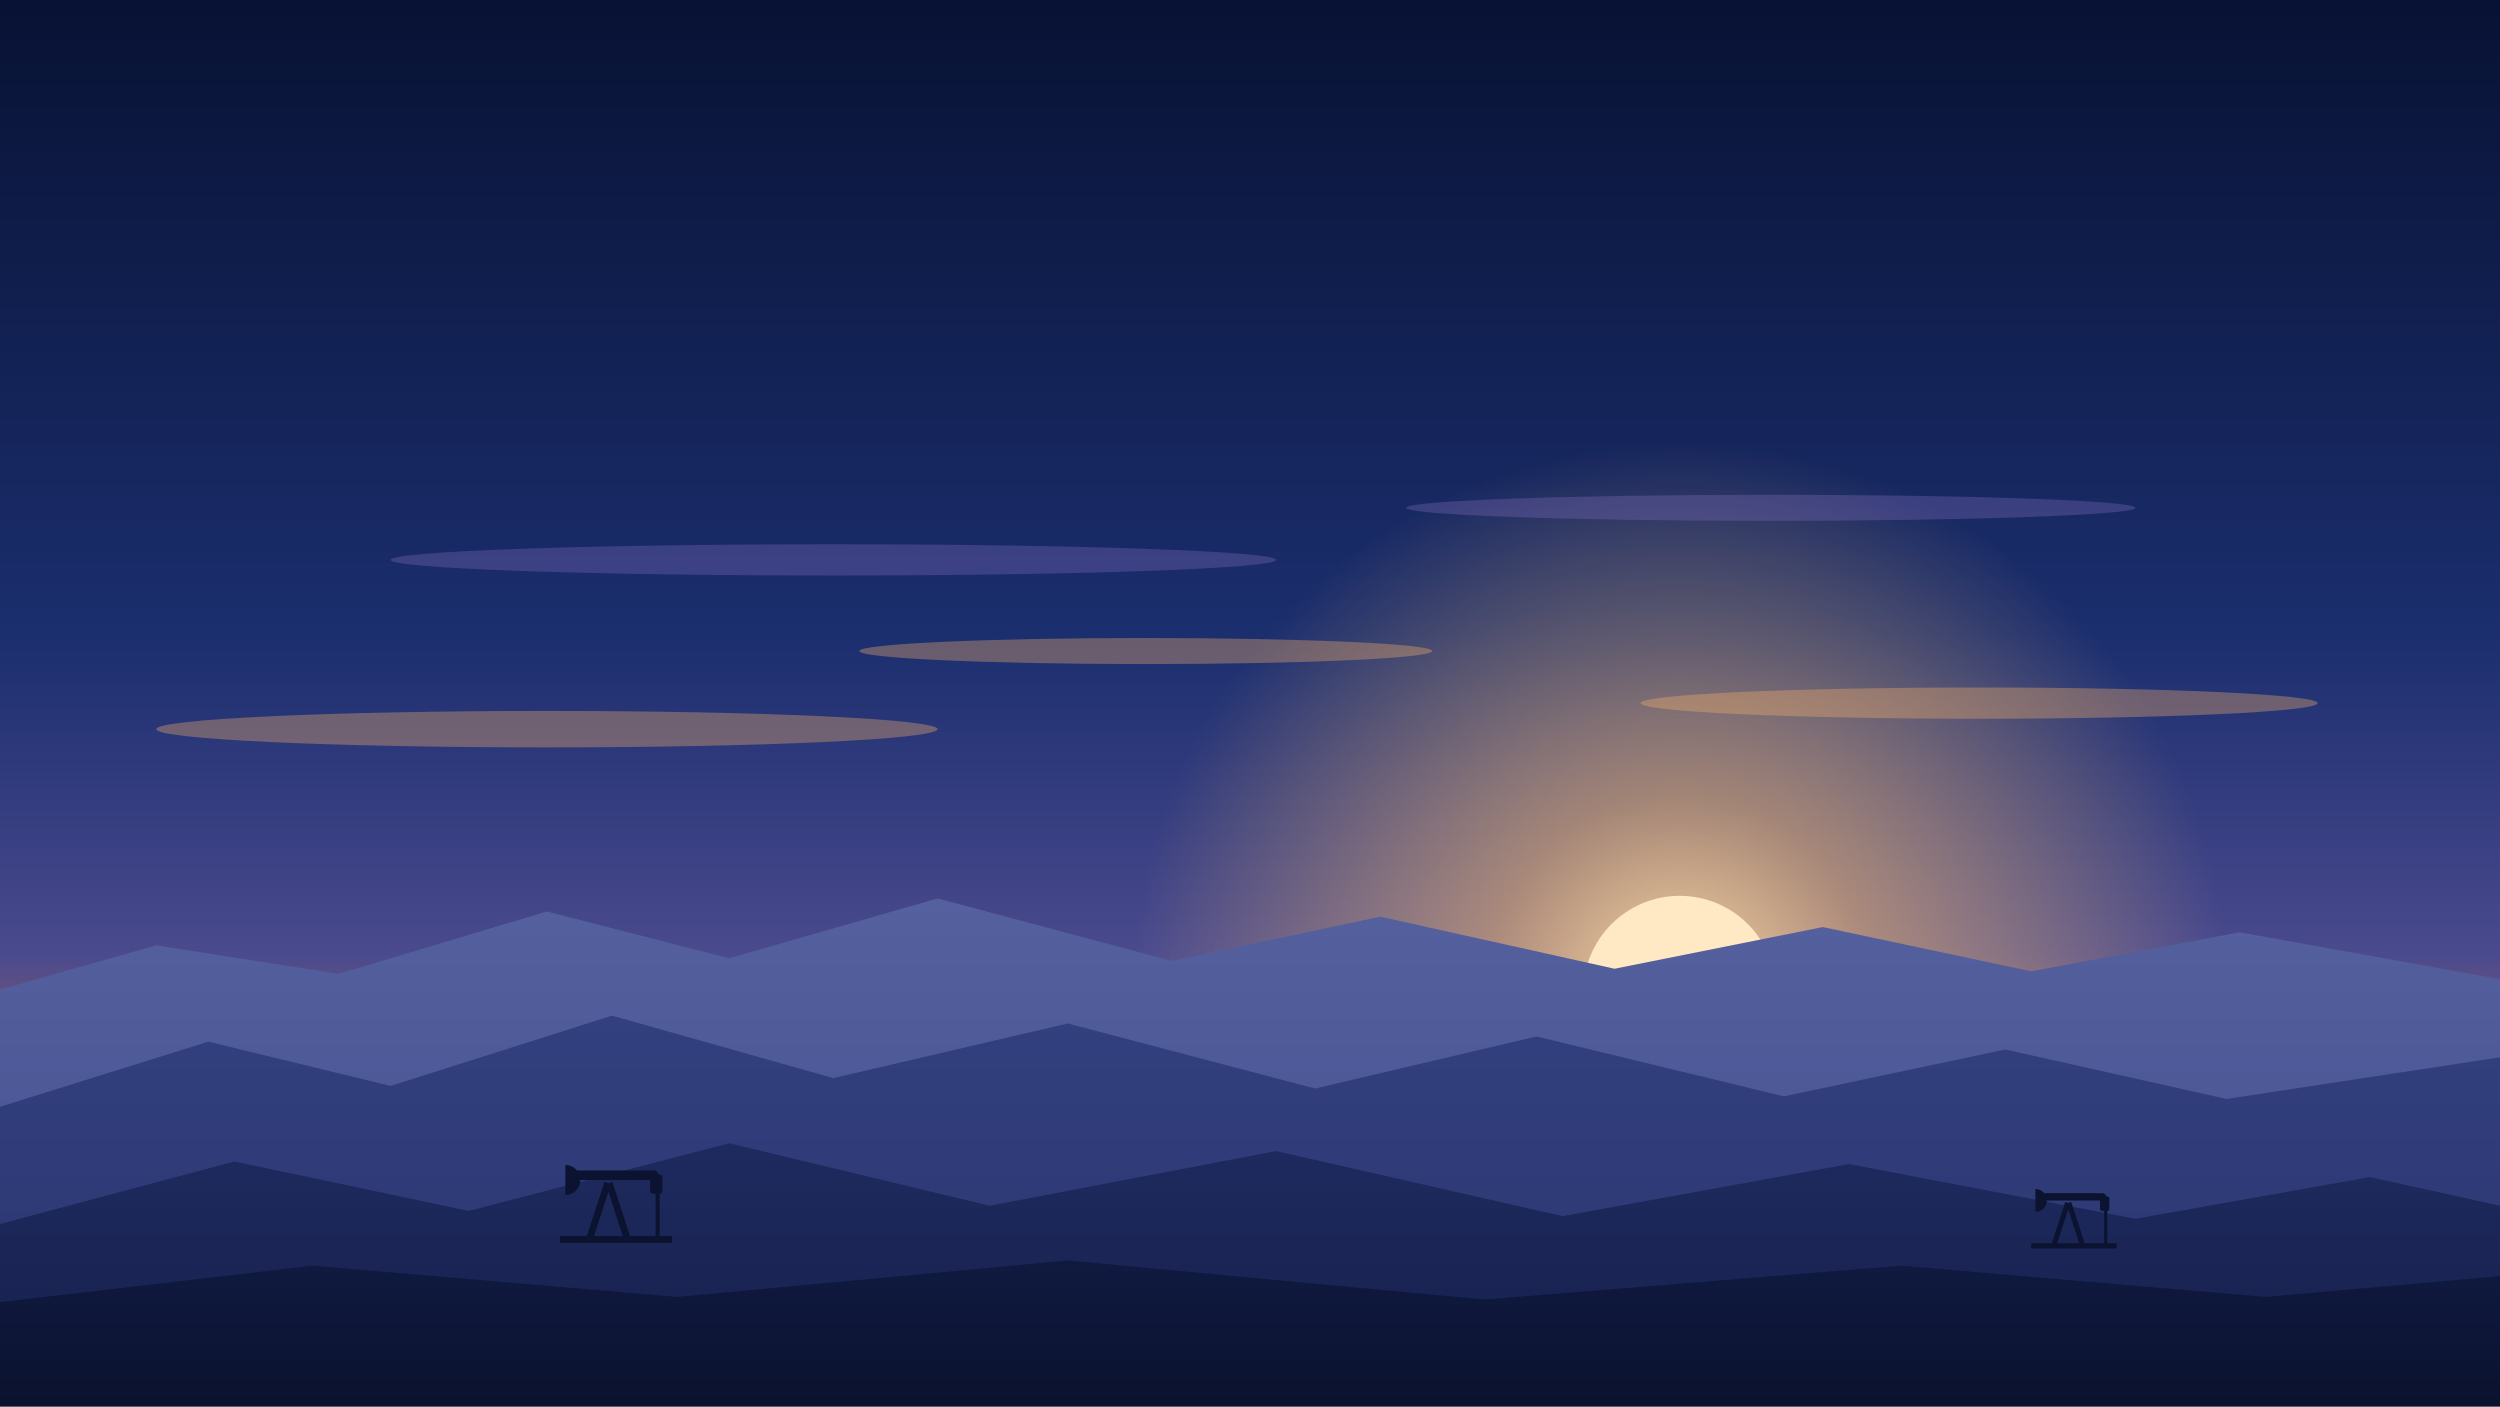
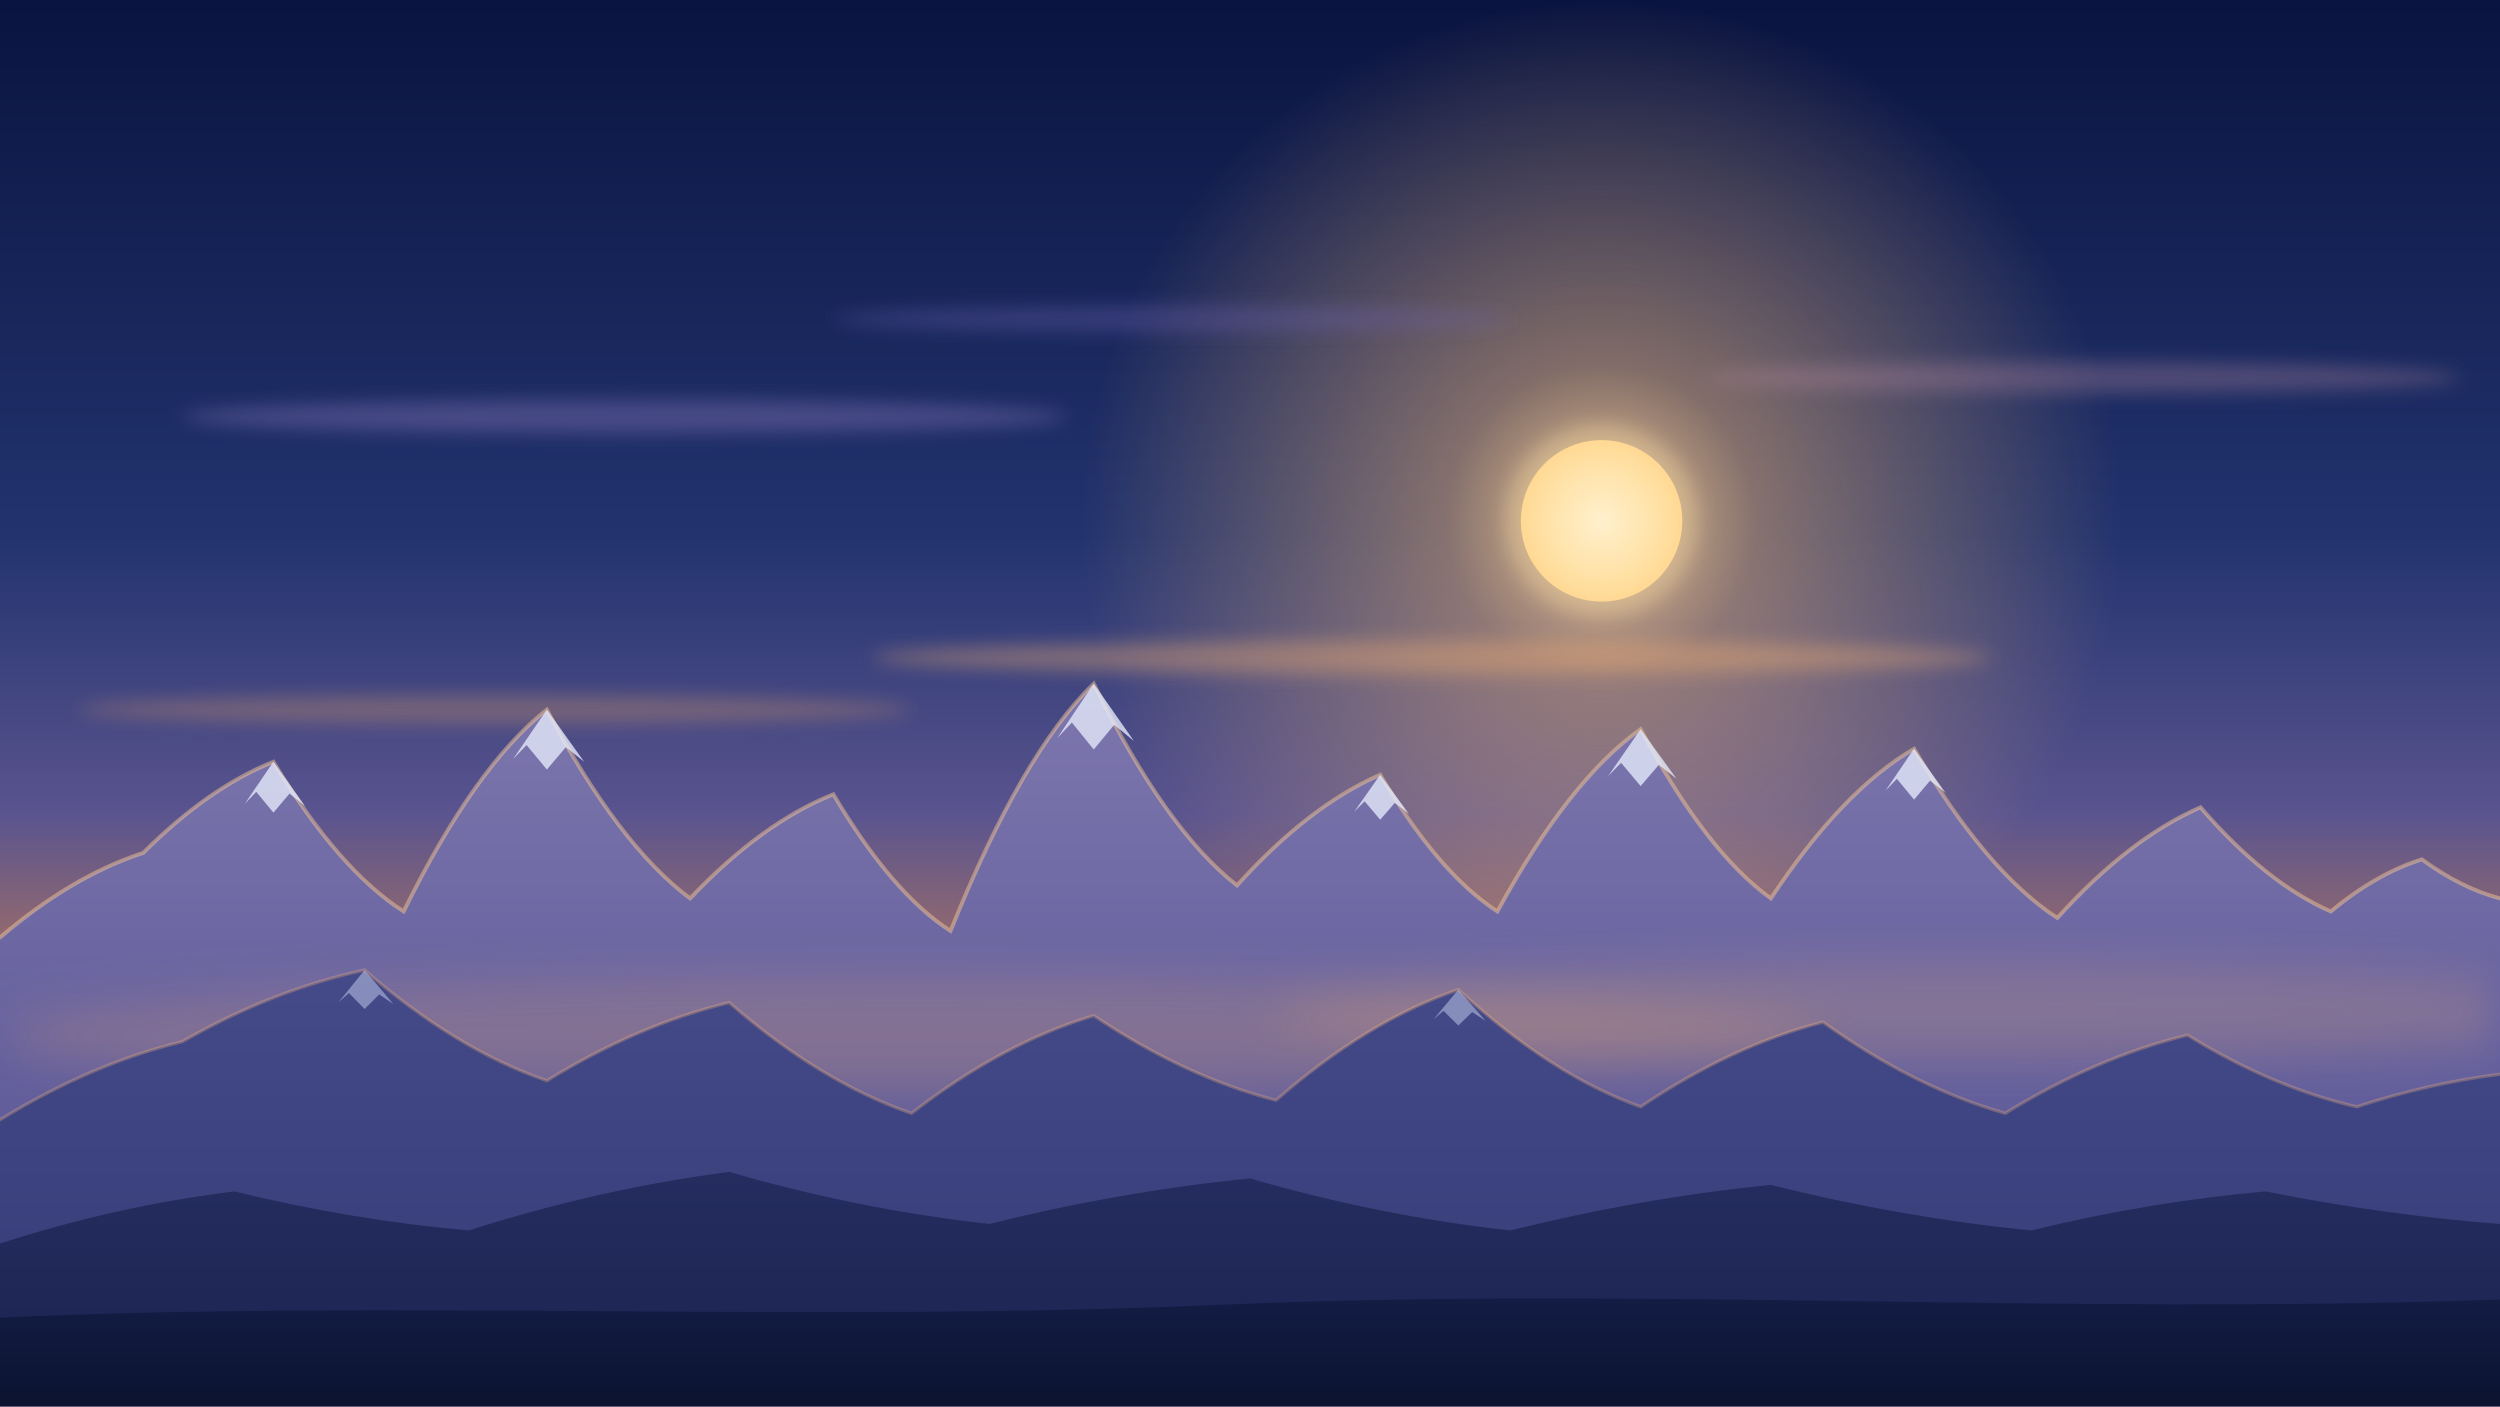
<svg xmlns="http://www.w3.org/2000/svg" viewBox="0 0 1920 1080" preserveAspectRatio="xMidYMid slice">
  <defs>
    <linearGradient id="sky" x1="0" y1="0" x2="0" y2="1">
-       <stop offset="0" stop-color="#081234" />
-       <stop offset=".45" stop-color="#1B2E6E" />
-       <stop offset=".68" stop-color="#4A4A8E" />
-       <stop offset=".82" stop-color="#B96B4E" />
-       <stop offset=".95" stop-color="#F0A052" />
+       <stop offset="0" stop-color="#0A1440" />
+       <stop offset=".38" stop-color="#22336E" />
+       <stop offset=".58" stop-color="#5A548F" />
+       <stop offset=".74" stop-color="#C07A55" />
+       <stop offset=".9" stop-color="#F2A65B" />
    </linearGradient>
-     <radialGradient id="sunGlow" cx=".5" cy=".5" r=".5">
-       <stop offset="0" stop-color="#FFE3AE" stop-opacity=".95" />
-       <stop offset=".35" stop-color="#FFC170" stop-opacity=".55" />
-       <stop offset="1" stop-color="#FFC170" stop-opacity="0" />
+     <radialGradient id="sunHalo" cx=".5" cy=".5" r=".5">
+       <stop offset="0" stop-color="#FFDFA3" stop-opacity=".9" />
+       <stop offset=".3" stop-color="#FFBE72" stop-opacity=".45" />
+       <stop offset="1" stop-color="#FFBE72" stop-opacity="0" />
    </radialGradient>
-     <linearGradient id="ridgeFar" x1="0" y1="0" x2="0" y2="1">
-       <stop offset="0" stop-color="#55609F" />
-       <stop offset="1" stop-color="#414D8C" />
+     <radialGradient id="sunCore" cx=".5" cy=".5" r=".5">
+       <stop offset="0" stop-color="#FFF7E2" />
+       <stop offset=".7" stop-color="#FFE1A6" />
+       <stop offset="1" stop-color="#FFD489" />
+     </radialGradient>
+     <linearGradient id="rangeFar" x1="0" y1="0" x2="0" y2="1">
+       <stop offset="0" stop-color="#7E77AE" />
+       <stop offset=".55" stop-color="#635F9D" />
+       <stop offset="1" stop-color="#535488" />
    </linearGradient>
-     <linearGradient id="ridgeMid" x1="0" y1="0" x2="0" y2="1">
-       <stop offset="0" stop-color="#33407F" />
-       <stop offset="1" stop-color="#28356E" />
+     <linearGradient id="rangeMid" x1="0" y1="0" x2="0" y2="1">
+       <stop offset="0" stop-color="#454A89" />
+       <stop offset="1" stop-color="#323A74" />
    </linearGradient>
-     <linearGradient id="ridgeNear" x1="0" y1="0" x2="0" y2="1">
-       <stop offset="0" stop-color="#1E2A5E" />
-       <stop offset="1" stop-color="#16204C" />
+     <linearGradient id="rangeNear" x1="0" y1="0" x2="0" y2="1">
+       <stop offset="0" stop-color="#252D60" />
+       <stop offset="1" stop-color="#19224E" />
    </linearGradient>
-     <linearGradient id="ground" x1="0" y1="0" x2="0" y2="1">
-       <stop offset="0" stop-color="#101A40" />
-       <stop offset="1" stop-color="#0A122E" />
+     <linearGradient id="valley" x1="0" y1="0" x2="0" y2="1">
+       <stop offset="0" stop-color="#131C44" />
+       <stop offset="1" stop-color="#0B1330" />
    </linearGradient>
+     <filter id="soft" x="-30%" y="-30%" width="160%" height="160%">
+       <feGaussianBlur stdDeviation="18" />
+     </filter>
+     <filter id="soft2" x="-30%" y="-30%" width="160%" height="160%">
+       <feGaussianBlur stdDeviation="7" />
+     </filter>
  </defs>
  <rect width="1920" height="1080" fill="url(#sky)" />
-   <circle cx="1290" cy="760" r="420" fill="url(#sunGlow)" />
-   <circle cx="1290" cy="762" r="74" fill="#FFE9C4" />
-   <g fill="#F5B36B" opacity=".35">
-     <ellipse cx="420" cy="560" rx="300" ry="14" />
-     <ellipse cx="880" cy="500" rx="220" ry="10" />
-     <ellipse cx="1520" cy="540" rx="260" ry="12" />
+   <circle cx="1230" cy="400" r="400" fill="url(#sunHalo)" />
+   <circle cx="1230" cy="400" r="62" fill="url(#sunCore)" />
+   <circle cx="1230" cy="400" r="74" fill="#FFE1A6" opacity=".35" filter="url(#soft2)" />
+   <g filter="url(#soft2)">
+     <ellipse cx="480" cy="320" rx="340" ry="13" fill="#8E79BC" opacity=".38" />
+     <ellipse cx="900" cy="245" rx="260" ry="10" fill="#6F63AE" opacity=".35" />
+     <ellipse cx="1600" cy="290" rx="290" ry="12" fill="#B98BA0" opacity=".33" />
+     <ellipse cx="1100" cy="505" rx="430" ry="13" fill="#F3B173" opacity=".38" />
+     <ellipse cx="380" cy="545" rx="320" ry="11" fill="#E9A265" opacity=".3" />
  </g>
-   <g fill="#7C6AB8" opacity=".35">
-     <ellipse cx="640" cy="430" rx="340" ry="12" />
-     <ellipse cx="1360" cy="390" rx="280" ry="10" />
+   <path fill="url(#rangeFar)" d="M 0 720 Q 55 673 110 655 Q 160 605 210 585 Q 260 668 310 700 Q 365 588 420 545 Q 475 649 530 690 Q 585 632 640 610 Q 685 686 730 715 Q 785 578 840 525 Q 895 637 950 680 Q 1005 619 1060 595 Q 1105 671 1150 700 Q 1205 599 1260 560 Q 1310 654 1360 690 Q 1415 607 1470 575 Q 1525 669 1580 705 Q 1635 644 1690 620 Q 1740 678 1790 700 Q 1825 671 1860 660 Q 1890 682 1920 690 L 1920 690 L 1920 1080 L 0 1080 L 0 720 Z" />
+   <path fill="none" stroke="#FFCF92" stroke-width="3" stroke-linecap="round" opacity=".45" d="M 0 720 Q 55 673 110 655 Q 160 605 210 585 Q 260 668 310 700 Q 365 588 420 545 Q 475 649 530 690 Q 585 632 640 610 Q 685 686 730 715 Q 785 578 840 525 Q 895 637 950 680 Q 1005 619 1060 595 Q 1105 671 1150 700 Q 1205 599 1260 560 Q 1310 654 1360 690 Q 1415 607 1470 575 Q 1525 669 1580 705 Q 1635 644 1690 620 Q 1740 678 1790 700 Q 1825 671 1860 660 Q 1890 682 1920 690" />
+   <g fill="#E4E9FA" opacity=".8">
+     <path d="M 420 545 L 448.6 585 L 434.56 573.8 L 420 591.0 L 404.4 572.2 L 394.0 583.0 Z" />
+     <path d="M 840 525 L 870.8 569 L 855.68 556.68 L 840 575.6 L 823.2 554.92 L 812.0 566.8 Z" />
+     <path d="M 1260 560 L 1287.5 598 L 1274.0 587.36 L 1260 603.7 L 1245.0 585.84 L 1235.0 596.1 Z" />
+     <path d="M 1470 575 L 1494.2 609 L 1482.32 599.48 L 1470 614.1 L 1456.8 598.12 L 1448.0 607.3 Z" />
+     <path d="M 210 585 L 234.2 619 L 222.32 609.48 L 210 624.1 L 196.8 608.12 L 188.0 617.3 Z" />
+     <path d="M 1060 595 L 1082.0 625 L 1071.2 616.6 L 1060 629.5 L 1048.0 615.4 L 1040.0 623.5 Z" />
  </g>
-   <path fill="url(#ridgeFar)" d="M0 760 L120 726 L260 748 L420 700 L560 736 L720 690 L900 738 L1060 704 L1240 744 L1400 712 L1560 746 L1720 716 L1920 752 L1920 1080 L0 1080 Z" />
-   <path fill="url(#ridgeMid)" d="M0 850 L160 800 L300 834 L470 780 L640 828 L820 786 L1010 836 L1180 796 L1370 842 L1540 806 L1710 844 L1920 812 L1920 1080 L0 1080 Z" />
-   <path fill="url(#ridgeNear)" d="M0 940 L180 892 L360 930 L560 878 L760 926 L980 884 L1200 934 L1420 894 L1640 936 L1820 904 L1920 926 L1920 1080 L0 1080 Z" />
-   <g fill="#0B1330">
-     <g transform="translate(430 880) scale(1.05)">
-       <rect x="26" y="26" width="5" height="42" transform="rotate(18 28 47)" />
-       <rect x="40" y="26" width="5" height="42" transform="rotate(-18 43 47)" />
-       <rect x="6" y="18" width="66" height="7" rx="3.5" />
-       <path d="M4 14 a11 11 0 0 1 0 22 z" />
-       <rect x="66" y="21" width="9" height="14" rx="2" />
-       <rect x="70" y="33" width="3" height="34" />
-       <rect x="0" y="66" width="82" height="5" />
-     </g>
-     <g transform="translate(1560 902) scale(.8)">
-       <rect x="26" y="26" width="5" height="42" transform="rotate(18 28 47)" />
-       <rect x="40" y="26" width="5" height="42" transform="rotate(-18 43 47)" />
-       <rect x="6" y="18" width="66" height="7" rx="3.5" />
-       <path d="M4 14 a11 11 0 0 1 0 22 z" />
-       <rect x="66" y="21" width="9" height="14" rx="2" />
-       <rect x="70" y="33" width="3" height="34" />
-       <rect x="0" y="66" width="82" height="5" />
-     </g>
+   <g filter="url(#soft)">
+     <ellipse cx="700" cy="795" rx="700" ry="44" fill="#E8A468" opacity=".22" />
+     <ellipse cx="1500" cy="778" rx="520" ry="38" fill="#F0AE6E" opacity=".2" />
  </g>
-   <path fill="url(#ground)" d="M0 1000 L240 972 L520 996 L820 968 L1140 998 L1460 972 L1740 996 L1920 980 L1920 1080 L0 1080 Z" />
+   <path fill="url(#rangeMid)" d="M 0 860 Q 70 817 140 800 Q 210 760 280 745 Q 350 806 420 830 Q 490 787 560 770 Q 630 831 700 855 Q 770 801 840 780 Q 910 827 980 845 Q 1050 784 1120 760 Q 1190 825 1260 850 Q 1330 803 1400 785 Q 1470 835 1540 855 Q 1610 812 1680 795 Q 1745 835 1810 850 Q 1865 832 1920 825 L 1920 825 L 1920 1080 L 0 1080 L 0 860 Z" />
+   <path fill="none" stroke="#FFB877" stroke-width="2.5" stroke-linecap="round" opacity=".28" d="M 0 860 Q 70 817 140 800 Q 210 760 280 745 Q 350 806 420 830 Q 490 787 560 770 Q 630 831 700 855 Q 770 801 840 780 Q 910 827 980 845 Q 1050 784 1120 760 Q 1190 825 1260 850 Q 1330 803 1400 785 Q 1470 835 1540 855 Q 1610 812 1680 795 Q 1745 835 1810 850 Q 1865 832 1920 825" />
+   <g fill="#C7D1F0" opacity=".5">
+     <path d="M 280 745 L 302.0 771 L 291.2 763.72 L 280 774.9 L 268.0 762.68 L 260.0 769.7 Z" />
+     <path d="M 1120 760 L 1140.9 784 L 1130.64 777.28 L 1120 787.6 L 1108.6 776.32 L 1101.0 782.8 Z" />
+   </g>
+   <path fill="url(#rangeNear)" d="M 0 955 Q 90 926 180 915 Q 270 937 360 945 Q 460 913 560 900 Q 660 929 760 940 Q 860 915 960 905 Q 1060 934 1160 945 Q 1260 920 1360 910 Q 1460 935 1560 945 Q 1650 923 1740 915 Q 1830 933 1920 940 L 1920 940 L 1920 1080 L 0 1080 L 0 955 Z" />
+   <path fill="url(#valley)" d="M0 1012 C 300 998, 620 1016, 940 1002 C 1260 988, 1580 1010, 1920 998 L 1920 1080 L 0 1080 Z" />
</svg>
